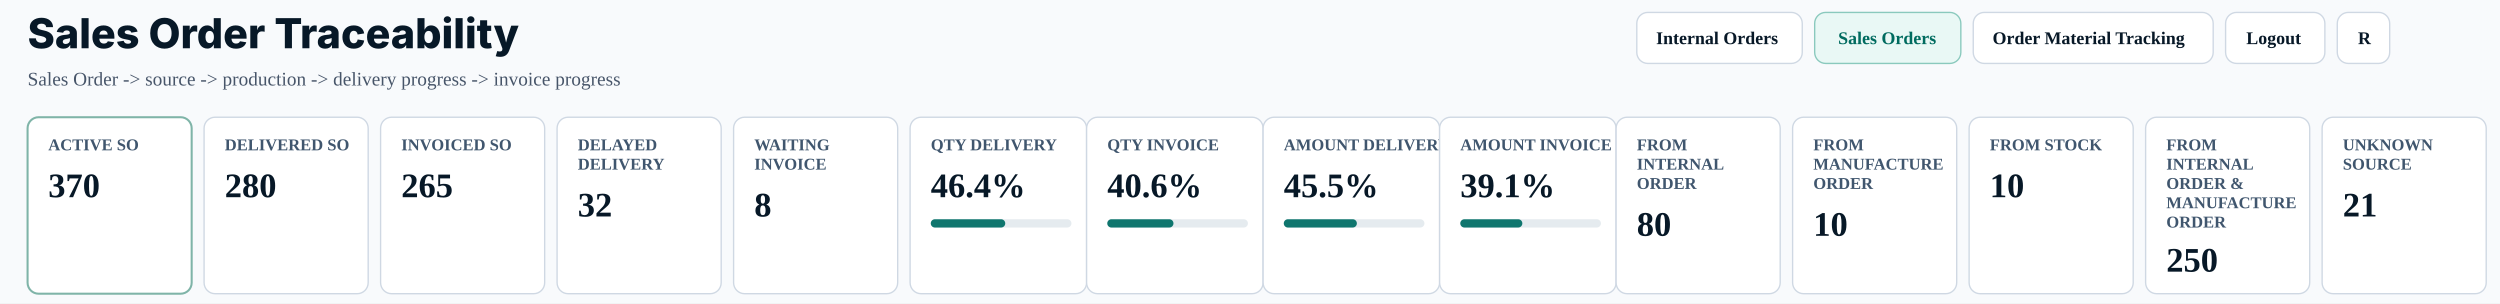
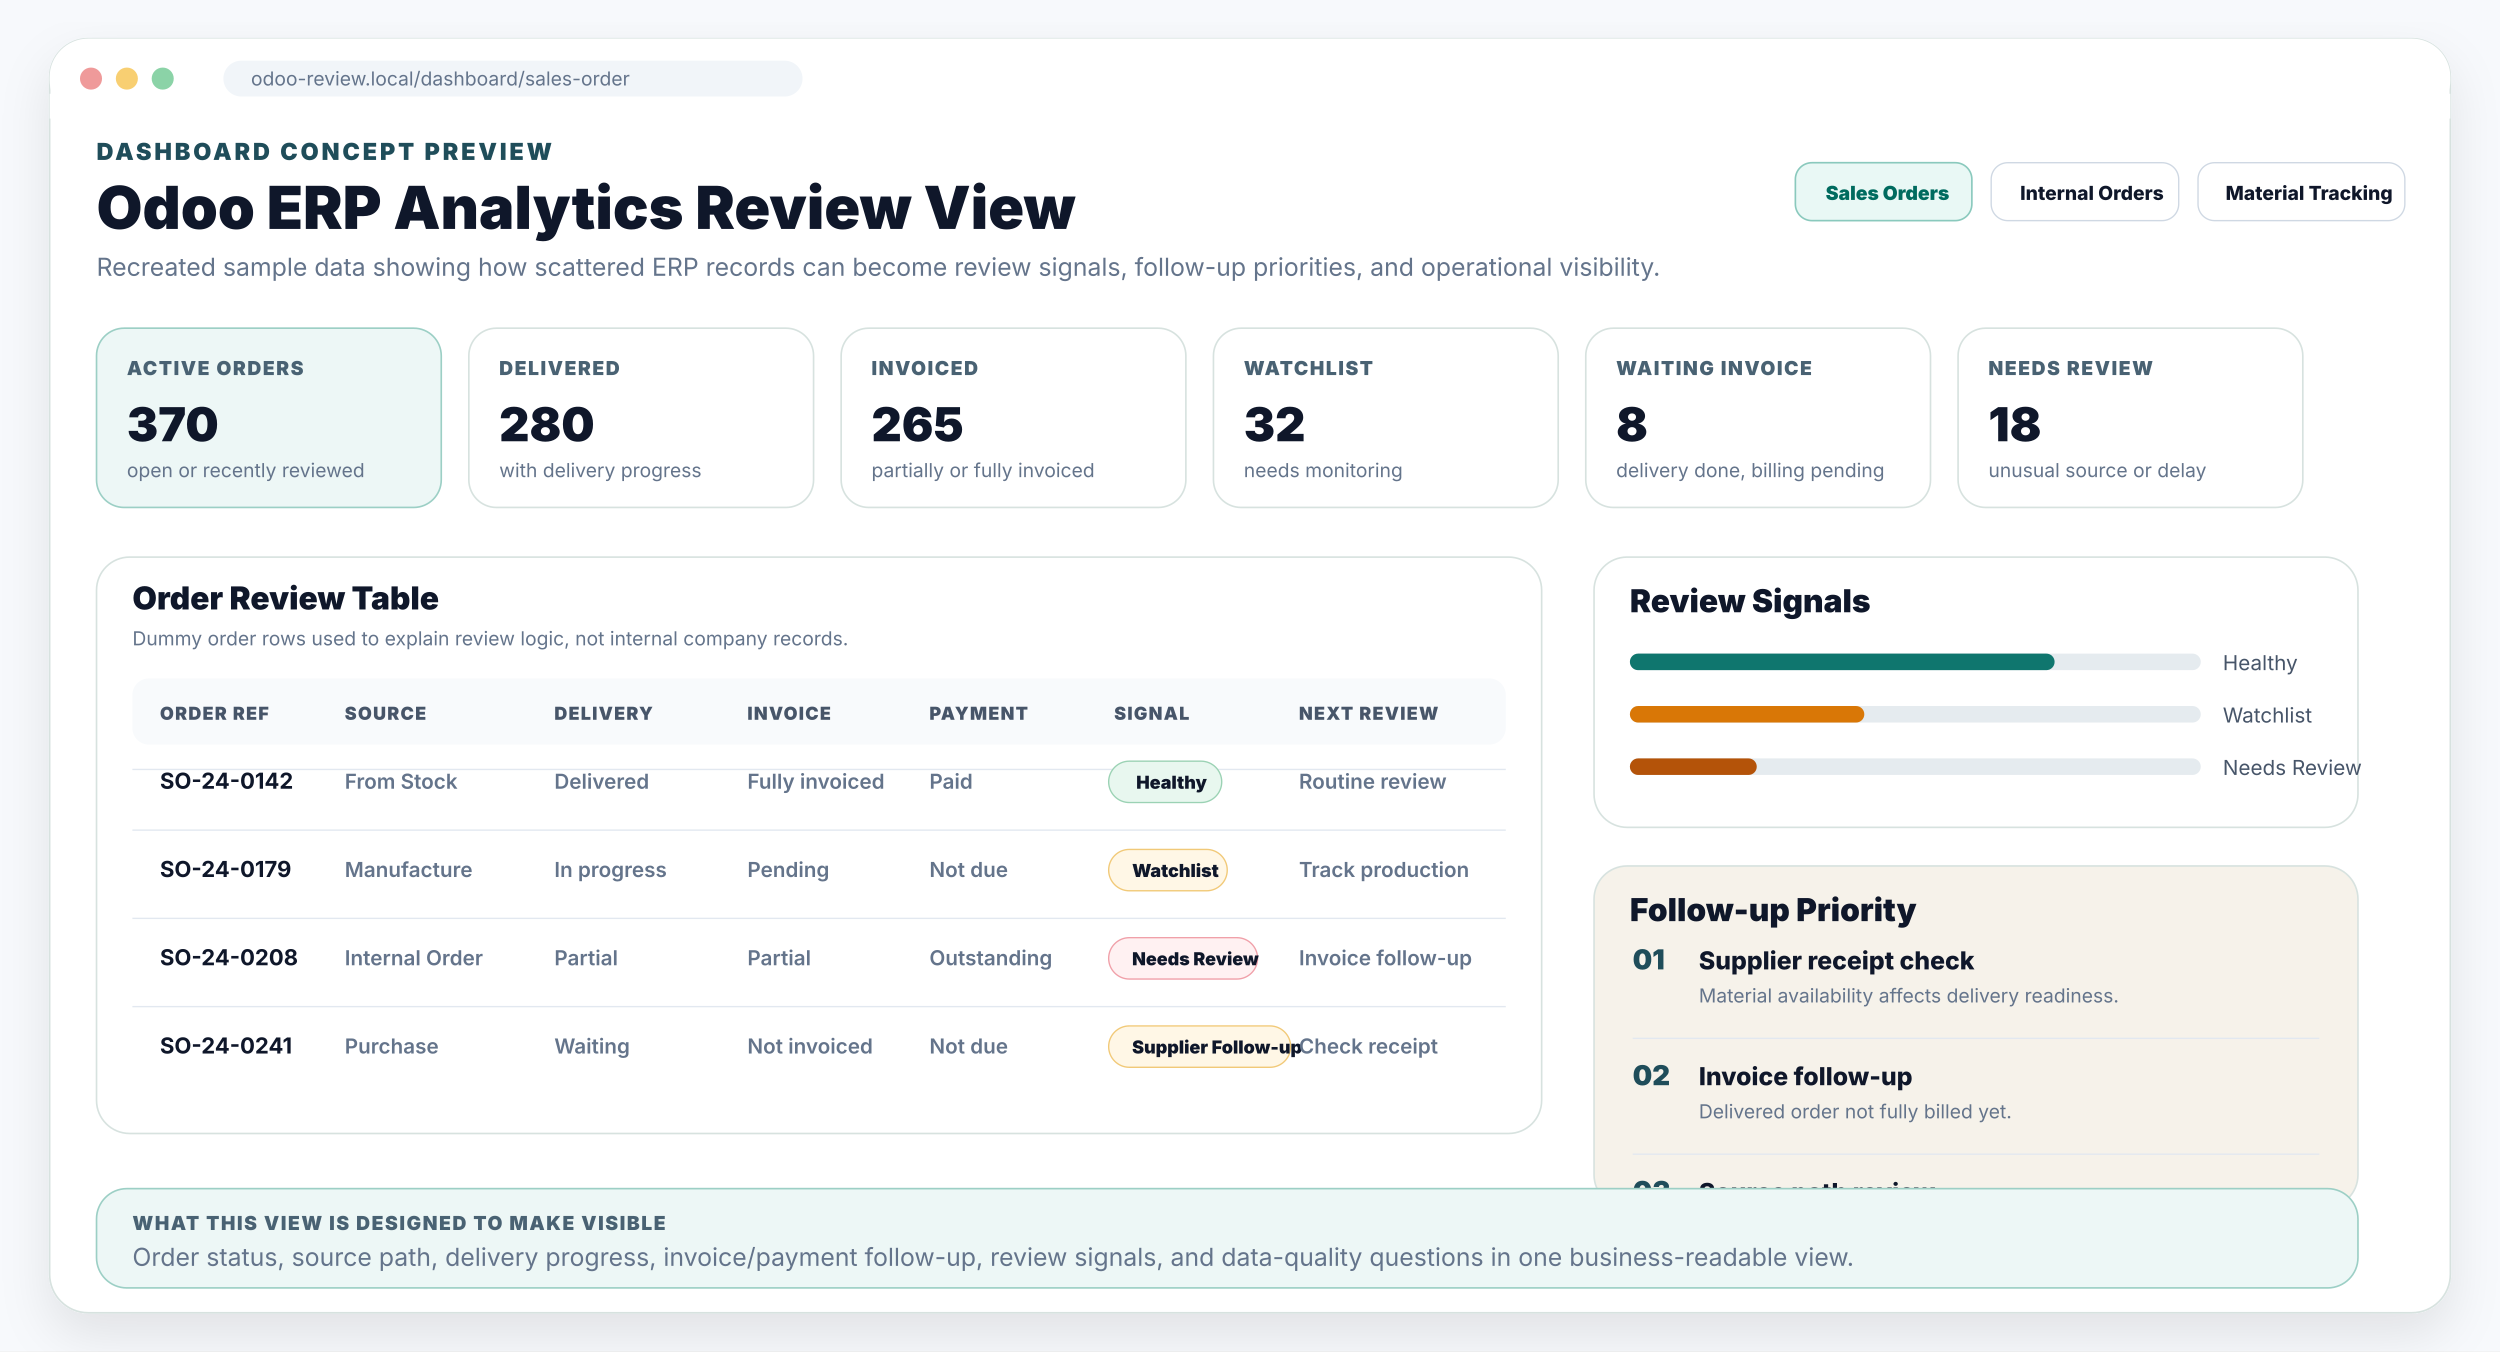
- <svg xmlns="http://www.w3.org/2000/svg" width="1813" height="220" viewBox="0 0 1813 220" role="img" aria-label="Public-safe Sales Order Traceability dashboard preview">
+ <svg xmlns="http://www.w3.org/2000/svg" width="1813" height="980" viewBox="0 0 1813 980" role="img" aria-label="Dashboard Concept Preview with recreated sample data for Odoo ERP Analytics">
  <defs>
    <style>
-       .bg{fill:#f8fafc}.text{font-family:Inter,Arial,sans-serif;fill:#071827}.muted{fill:#475569}.label{fill:#40566e;font-size:12px;font-weight:800;text-transform:uppercase}.value{fill:#071827;font-size:25px;font-weight:800}.title{fill:#071827;font-size:30px;font-weight:800}.sub{fill:#475569;font-size:14px}.card{fill:#fff;stroke:#cfd8e3;stroke-width:1}.active{stroke:#7fb4a8;stroke-width:1.5}.pill{fill:#e9f8f5;stroke:#8ac9bd}.bar-bg{fill:#e5ebef}.bar{fill:#0f766e}.nav{fill:#fff;stroke:#cfd8e3}.nav-active{fill:#e9f8f5;stroke:#8ac9bd}.nav-text{fill:#071827;font-size:13px;font-weight:700}.nav-active-text{fill:#006b5f;font-size:13px;font-weight:800}
+       .bg{fill:#f7f9fc}.panel{fill:#fff;stroke:#d7e2df;stroke-width:1.2}.panel-soft{fill:#f6f2ea;stroke:#d7e2df;stroke-width:1.2}.panel-tint{fill:#edf7f6;stroke:#9ccfc5;stroke-width:1.2}.text{font-family:Inter,Arial,sans-serif;fill:#0f172a}.muted{font-family:Inter,Arial,sans-serif;fill:#64748b}.eyebrow{font-family:Inter,Arial,sans-serif;fill:#1f4d5a;font-size:17px;font-weight:850;letter-spacing:.12em}.title{font-family:Inter,Arial,sans-serif;fill:#0f172a;font-size:43px;font-weight:850}.sub{font-family:Inter,Arial,sans-serif;fill:#64748b;font-size:18px}.small{font-family:Inter,Arial,sans-serif;fill:#64748b;font-size:14px}.label{font-family:Inter,Arial,sans-serif;fill:#496273;font-size:14px;font-weight:850;letter-spacing:.08em}.value{font-family:Inter,Arial,sans-serif;fill:#0f172a;font-size:34px;font-weight:850}.h3{font-family:Inter,Arial,sans-serif;fill:#0f172a;font-size:23px;font-weight:850}.h4{font-family:Inter,Arial,sans-serif;fill:#0f172a;font-size:18px;font-weight:800}.chip{fill:#fff;stroke:#cfd8e3;stroke-width:1}.chip-active{fill:#e9f8f5;stroke:#8ac9bd;stroke-width:1.2}.chip-text{font-family:Inter,Arial,sans-serif;fill:#0f172a;font-size:14px;font-weight:760}.chip-active-text{font-family:Inter,Arial,sans-serif;fill:#006b5f;font-size:14px;font-weight:850}.bar-bg{fill:#e5ebef}.bar-green{fill:#0f766e}.bar-amber{fill:#d97706}.bar-red{fill:#b45309}.table-head{fill:#f8fafc}.table-line{stroke:#e2e8f0;stroke-width:1}.th{font-family:Inter,Arial,sans-serif;fill:#475569;font-size:13px;font-weight:850;letter-spacing:.07em}.td{font-family:Inter,Arial,sans-serif;fill:#0f172a;font-size:16px;font-weight:650}.td-muted{font-family:Inter,Arial,sans-serif;fill:#64748b;font-size:15px;font-weight:620}.badge-ok{fill:#e8f7ef;stroke:#9bd2b4}.badge-watch{fill:#fff7e6;stroke:#f1c978}.badge-review{fill:#fff1f2;stroke:#f0a0a9}.badge-text{font-family:Inter,Arial,sans-serif;fill:#0f172a;font-size:13px;font-weight:850}.note{font-family:Inter,Arial,sans-serif;fill:#475569;font-size:15px}.num{font-family:Inter,Arial,sans-serif;fill:#1f4d5a;font-size:20px;font-weight:900}.connector{stroke:#b8c7c3;stroke-width:2;stroke-dasharray:7 8}.browser{fill:#ffffff;stroke:#d7e2df;stroke-width:1.2}.dot-red{fill:#ef9a9a}.dot-yellow{fill:#f8cf72}.dot-green{fill:#8bd3a7}
    </style>
+     <filter id="shadow" x="-10%" y="-10%" width="120%" height="130%">
+       <feDropShadow dx="0" dy="16" stdDeviation="18" flood-color="#0f172a" flood-opacity="0.09" />
+     </filter>
  </defs>
-   <rect class="bg" width="1813" height="220" rx="0" />
-   <text class="text title" x="20" y="35">Sales Order Traceability</text>
-   <text class="sub" x="20" y="62">Sales Order -&gt; source -&gt; production -&gt; delivery progress -&gt; invoice progress</text>
-   <rect class="nav" x="1187" y="9" width="120" height="37" rx="8" />
-   <text class="nav-text" x="1201" y="32">Internal Orders</text>
-   <rect class="nav-active" x="1316" y="9" width="106" height="37" rx="8" />
-   <text class="nav-active-text" x="1333" y="32">Sales Orders</text>
-   <rect class="nav" x="1431" y="9" width="174" height="37" rx="8" />
-   <text class="nav-text" x="1445" y="32">Order Material Tracking</text>
-   <rect class="nav" x="1614" y="9" width="72" height="37" rx="8" />
-   <text class="nav-text" x="1629" y="32">Logout</text>
-   <rect class="nav" x="1695" y="9" width="38" height="37" rx="8" />
-   <text class="nav-text" x="1710" y="32">R</text>
-   <g transform="translate(20 85)">
-     <rect class="card active" width="119" height="128" rx="8" />
-     <text class="label" x="15" y="24">ACTIVE SO</text>
-     <text class="value" x="15" y="58">370</text>
-     <g transform="translate(128 0)">
-       <rect class="card" width="119" height="128" rx="8" />
-       <text class="label" x="15" y="24">DELIVERED SO</text>
-       <text class="value" x="15" y="58">280</text>
+   <rect class="bg" width="1813" height="980" />
+   <g transform="translate(36 28)">
+     <rect class="browser" width="1741" height="924" rx="28" filter="url(#shadow)" />
+     <rect x="0" y="0" width="1741" height="58" rx="28" fill="#ffffff" />
+     <rect x="0" y="40" width="1741" height="18" fill="#ffffff" />
+     <circle class="dot-red" cx="30" cy="29" r="8" />
+     <circle class="dot-yellow" cx="56" cy="29" r="8" />
+     <circle class="dot-green" cx="82" cy="29" r="8" />
+     <rect x="126" y="16" width="420" height="26" rx="13" fill="#f1f5f9" />
+     <text class="small" x="146" y="34">odoo-review.local/dashboard/sales-order</text>
+     <g transform="translate(34 88)">
+       <text class="eyebrow" x="0" y="0">DASHBOARD CONCEPT PREVIEW</text>
+       <text class="title" x="0" y="50">Odoo ERP Analytics Review View</text>
+       <text class="sub" x="0" y="84">Recreated sample data showing how scattered ERP records can become review signals, follow-up priorities, and operational visibility.</text>
+       <rect class="chip-active" x="1232" y="2" width="128" height="42" rx="12" />
+       <text class="chip-active-text" x="1254" y="29">Sales Orders</text>
+       <rect class="chip" x="1374" y="2" width="136" height="42" rx="12" />
+       <text class="chip-text" x="1395" y="29">Internal Orders</text>
+       <rect class="chip" x="1524" y="2" width="150" height="42" rx="12" />
+       <text class="chip-text" x="1544" y="29">Material Tracking</text>
    </g>
-     <g transform="translate(256 0)">
-       <rect class="card" width="119" height="128" rx="8" />
-       <text class="label" x="15" y="24">INVOICED SO</text>
-       <text class="value" x="15" y="58">265</text>
+     <g transform="translate(34 210)">
+       <rect class="panel-tint" width="250" height="130" rx="20" />
+       <text class="label" x="22" y="34">ACTIVE ORDERS</text>
+       <text class="value" x="22" y="82">370</text>
+       <text class="small" x="22" y="108">open or recently reviewed</text>
+       <g transform="translate(270 0)">
+         <rect class="panel" width="250" height="130" rx="20" />
+         <text class="label" x="22" y="34">DELIVERED</text>
+         <text class="value" x="22" y="82">280</text>
+         <text class="small" x="22" y="108">with delivery progress</text>
+       </g>
+       <g transform="translate(540 0)">
+         <rect class="panel" width="250" height="130" rx="20" />
+         <text class="label" x="22" y="34">INVOICED</text>
+         <text class="value" x="22" y="82">265</text>
+         <text class="small" x="22" y="108">partially or fully invoiced</text>
+       </g>
+       <g transform="translate(810 0)">
+         <rect class="panel" width="250" height="130" rx="20" />
+         <text class="label" x="22" y="34">WATCHLIST</text>
+         <text class="value" x="22" y="82">32</text>
+         <text class="small" x="22" y="108">needs monitoring</text>
+       </g>
+       <g transform="translate(1080 0)">
+         <rect class="panel" width="250" height="130" rx="20" />
+         <text class="label" x="22" y="34">WAITING INVOICE</text>
+         <text class="value" x="22" y="82">8</text>
+         <text class="small" x="22" y="108">delivery done, billing pending</text>
+       </g>
+       <g transform="translate(1350 0)">
+         <rect class="panel" width="250" height="130" rx="20" />
+         <text class="label" x="22" y="34">NEEDS REVIEW</text>
+         <text class="value" x="22" y="82">18</text>
+         <text class="small" x="22" y="108">unusual source or delay</text>
+       </g>
    </g>
-     <g transform="translate(384 0)">
-       <rect class="card" width="119" height="128" rx="8" />
-       <text class="label" x="15" y="24">DELAYED</text>
-       <text class="label" x="15" y="38">DELIVERY</text>
-       <text class="value" x="15" y="72">32</text>
+     <g transform="translate(34 376)">
+       <rect class="panel" width="1048" height="418" rx="24" />
+       <text class="h3" x="26" y="38">Order Review Table</text>
+       <text class="small" x="26" y="64">Dummy order rows used to explain review logic, not internal company records.</text>
+       <rect class="table-head" x="26" y="88" width="996" height="48" rx="12" />
+       <text class="th" x="46" y="118">ORDER REF</text>
+       <text class="th" x="180" y="118">SOURCE</text>
+       <text class="th" x="332" y="118">DELIVERY</text>
+       <text class="th" x="472" y="118">INVOICE</text>
+       <text class="th" x="604" y="118">PAYMENT</text>
+       <text class="th" x="738" y="118">SIGNAL</text>
+       <text class="th" x="872" y="118">NEXT REVIEW</text>
+       <line class="table-line" x1="26" y1="154" x2="1022" y2="154" />
+       <g transform="translate(0 168)">
+         <text class="td" x="46" y="0">SO-24-0142</text>
+         <text class="td-muted" x="180" y="0">From Stock</text>
+         <text class="td-muted" x="332" y="0">Delivered</text>
+         <text class="td-muted" x="472" y="0">Fully invoiced</text>
+         <text class="td-muted" x="604" y="0">Paid</text>
+         <rect class="badge-ok" x="734" y="-20" width="82" height="30" rx="15" />
+         <text class="badge-text" x="754" y="0">Healthy</text>
+         <text class="td-muted" x="872" y="0">Routine review</text>
+       </g>
+       <line class="table-line" x1="26" y1="198" x2="1022" y2="198" />
+       <g transform="translate(0 232)">
+         <text class="td" x="46" y="0">SO-24-0179</text>
+         <text class="td-muted" x="180" y="0">Manufacture</text>
+         <text class="td-muted" x="332" y="0">In progress</text>
+         <text class="td-muted" x="472" y="0">Pending</text>
+         <text class="td-muted" x="604" y="0">Not due</text>
+         <rect class="badge-watch" x="734" y="-20" width="86" height="30" rx="15" />
+         <text class="badge-text" x="751" y="0">Watchlist</text>
+         <text class="td-muted" x="872" y="0">Track production</text>
+       </g>
+       <line class="table-line" x1="26" y1="262" x2="1022" y2="262" />
+       <g transform="translate(0 296)">
+         <text class="td" x="46" y="0">SO-24-0208</text>
+         <text class="td-muted" x="180" y="0">Internal Order</text>
+         <text class="td-muted" x="332" y="0">Partial</text>
+         <text class="td-muted" x="472" y="0">Partial</text>
+         <text class="td-muted" x="604" y="0">Outstanding</text>
+         <rect class="badge-review" x="734" y="-20" width="108" height="30" rx="15" />
+         <text class="badge-text" x="751" y="0">Needs Review</text>
+         <text class="td-muted" x="872" y="0">Invoice follow-up</text>
+       </g>
+       <line class="table-line" x1="26" y1="326" x2="1022" y2="326" />
+       <g transform="translate(0 360)">
+         <text class="td" x="46" y="0">SO-24-0241</text>
+         <text class="td-muted" x="180" y="0">Purchase</text>
+         <text class="td-muted" x="332" y="0">Waiting</text>
+         <text class="td-muted" x="472" y="0">Not invoiced</text>
+         <text class="td-muted" x="604" y="0">Not due</text>
+         <rect class="badge-watch" x="734" y="-20" width="132" height="30" rx="15" />
+         <text class="badge-text" x="751" y="0">Supplier Follow-up</text>
+         <text class="td-muted" x="872" y="0">Check receipt</text>
+       </g>
    </g>
-     <g transform="translate(512 0)">
-       <rect class="card" width="119" height="128" rx="8" />
-       <text class="label" x="15" y="24">WAITING</text>
-       <text class="label" x="15" y="38">INVOICE</text>
-       <text class="value" x="15" y="72">8</text>
+     <g transform="translate(1120 376)">
+       <rect class="panel" width="554" height="196" rx="24" />
+       <text class="h3" x="26" y="40">Review Signals</text>
+       <g transform="translate(26 70)">
+         <rect class="bar-bg" x="0" y="0" width="414" height="12" rx="6" />
+         <rect class="bar-green" x="0" y="0" width="308" height="12" rx="6" />
+         <text class="note" x="430" y="12">Healthy</text>
+         <rect class="bar-bg" x="0" y="38" width="414" height="12" rx="6" />
+         <rect class="bar-amber" x="0" y="38" width="170" height="12" rx="6" />
+         <text class="note" x="430" y="50">Watchlist</text>
+         <rect class="bar-bg" x="0" y="76" width="414" height="12" rx="6" />
+         <rect class="bar-red" x="0" y="76" width="92" height="12" rx="6" />
+         <text class="note" x="430" y="88">Needs Review</text>
+       </g>
+       <g transform="translate(0 224)">
+         <rect class="panel-soft" width="554" height="248" rx="24" />
+         <text class="h3" x="26" y="40">Follow-up Priority</text>
+         <g transform="translate(28 75)">
+           <text class="num" x="0" y="0">01</text>
+           <text class="h4" x="48" y="0">Supplier receipt check</text>
+           <text class="small" x="48" y="24">Material availability affects delivery readiness.</text>
+           <line class="table-line" x1="0" y1="50" x2="498" y2="50" />
+           <text class="num" x="0" y="84">02</text>
+           <text class="h4" x="48" y="84">Invoice follow-up</text>
+           <text class="small" x="48" y="108">Delivered order not fully billed yet.</text>
+           <line class="table-line" x1="0" y1="134" x2="498" y2="134" />
+           <text class="num" x="0" y="168">03</text>
+           <text class="h4" x="48" y="168">Source path review</text>
+           <text class="small" x="48" y="192">Mixed source relationship needs checking.</text>
+         </g>
+       </g>
    </g>
-     <g transform="translate(640 0)">
-       <rect class="card" width="128" height="128" rx="8" />
-       <text class="label" x="15" y="24">QTY DELIVERY</text>
-       <text class="value" x="15" y="58">46.4%</text>
-       <rect class="bar-bg" x="15" y="74" width="102" height="6" rx="3" />
-       <rect class="bar" x="15" y="74" width="54" height="6" rx="3" />
-     </g>
-     <g transform="translate(768 0)">
-       <rect class="card" width="128" height="128" rx="8" />
-       <text class="label" x="15" y="24">QTY INVOICE</text>
-       <text class="value" x="15" y="58">40.6%</text>
-       <rect class="bar-bg" x="15" y="74" width="102" height="6" rx="3" />
-       <rect class="bar" x="15" y="74" width="48" height="6" rx="3" />
-     </g>
-     <g transform="translate(896 0)">
-       <rect class="card" width="128" height="128" rx="8" />
-       <text class="label" x="15" y="24">AMOUNT DELIVERY</text>
-       <text class="value" x="15" y="58">45.5%</text>
-       <rect class="bar-bg" x="15" y="74" width="102" height="6" rx="3" />
-       <rect class="bar" x="15" y="74" width="53" height="6" rx="3" />
-     </g>
-     <g transform="translate(1024 0)">
-       <rect class="card" width="128" height="128" rx="8" />
-       <text class="label" x="15" y="24">AMOUNT INVOICE</text>
-       <text class="value" x="15" y="58">39.1%</text>
-       <rect class="bar-bg" x="15" y="74" width="102" height="6" rx="3" />
-       <rect class="bar" x="15" y="74" width="45" height="6" rx="3" />
-     </g>
-     <g transform="translate(1152 0)">
-       <rect class="card" width="119" height="128" rx="8" />
-       <text class="label" x="15" y="24">FROM</text>
-       <text class="label" x="15" y="38">INTERNAL</text>
-       <text class="label" x="15" y="52">ORDER</text>
-       <text class="value" x="15" y="86">80</text>
-     </g>
-     <g transform="translate(1280 0)">
-       <rect class="card" width="119" height="128" rx="8" />
-       <text class="label" x="15" y="24">FROM</text>
-       <text class="label" x="15" y="38">MANUFACTURE</text>
-       <text class="label" x="15" y="52">ORDER</text>
-       <text class="value" x="15" y="86">10</text>
-     </g>
-     <g transform="translate(1408 0)">
-       <rect class="card" width="119" height="128" rx="8" />
-       <text class="label" x="15" y="24">FROM STOCK</text>
-       <text class="value" x="15" y="58">10</text>
-     </g>
-     <g transform="translate(1536 0)">
-       <rect class="card" width="119" height="128" rx="8" />
-       <text class="label" x="15" y="24">FROM</text>
-       <text class="label" x="15" y="38">INTERNAL</text>
-       <text class="label" x="15" y="52">ORDER &amp;</text>
-       <text class="label" x="15" y="66">MANUFACTURE</text>
-       <text class="label" x="15" y="80">ORDER</text>
-       <text class="value" x="15" y="112">250</text>
-     </g>
-     <g transform="translate(1664 0)">
-       <rect class="card" width="119" height="128" rx="8" />
-       <text class="label" x="15" y="24">UNKNOWN</text>
-       <text class="label" x="15" y="38">SOURCE</text>
-       <text class="value" x="15" y="72">21</text>
+     <g transform="translate(34 834)">
+       <rect class="panel-tint" width="1640" height="72" rx="22" />
+       <text class="label" x="26" y="30">WHAT THIS VIEW IS DESIGNED TO MAKE VISIBLE</text>
+       <text class="sub" x="26" y="56">Order status, source path, delivery progress, invoice/payment follow-up, review signals, and data-quality questions in one business-readable view.</text>
    </g>
  </g>
</svg>
